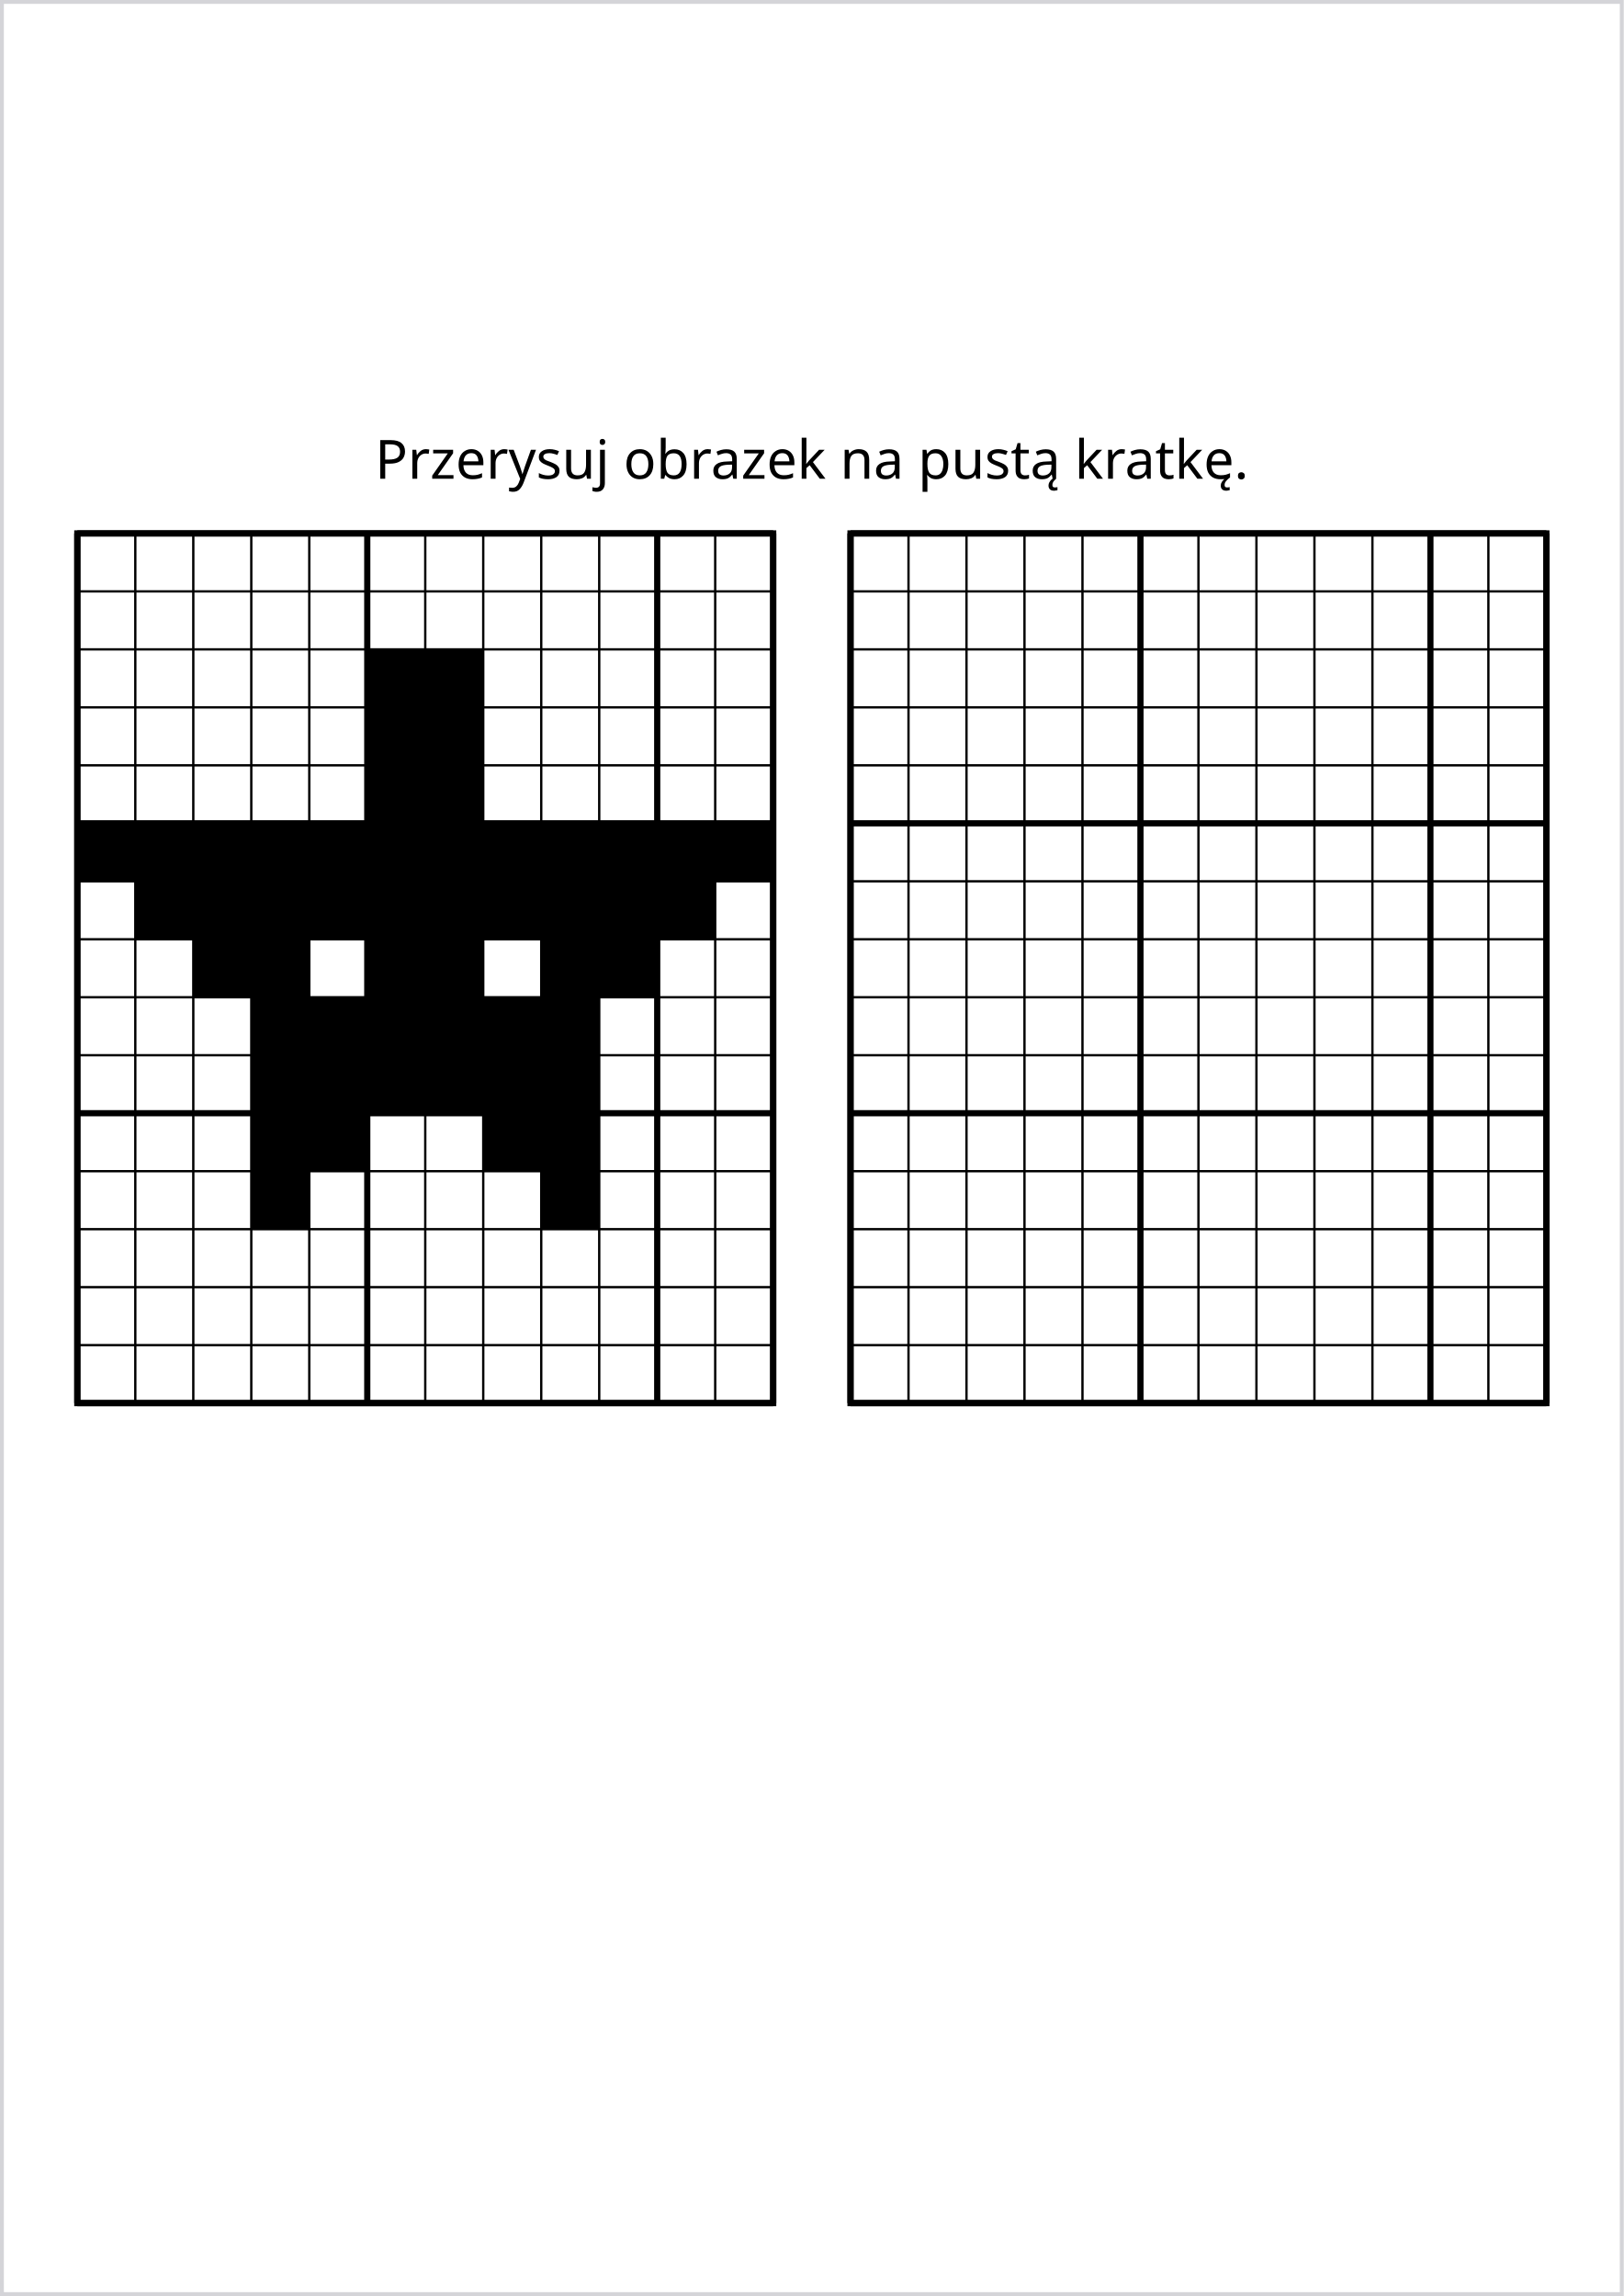
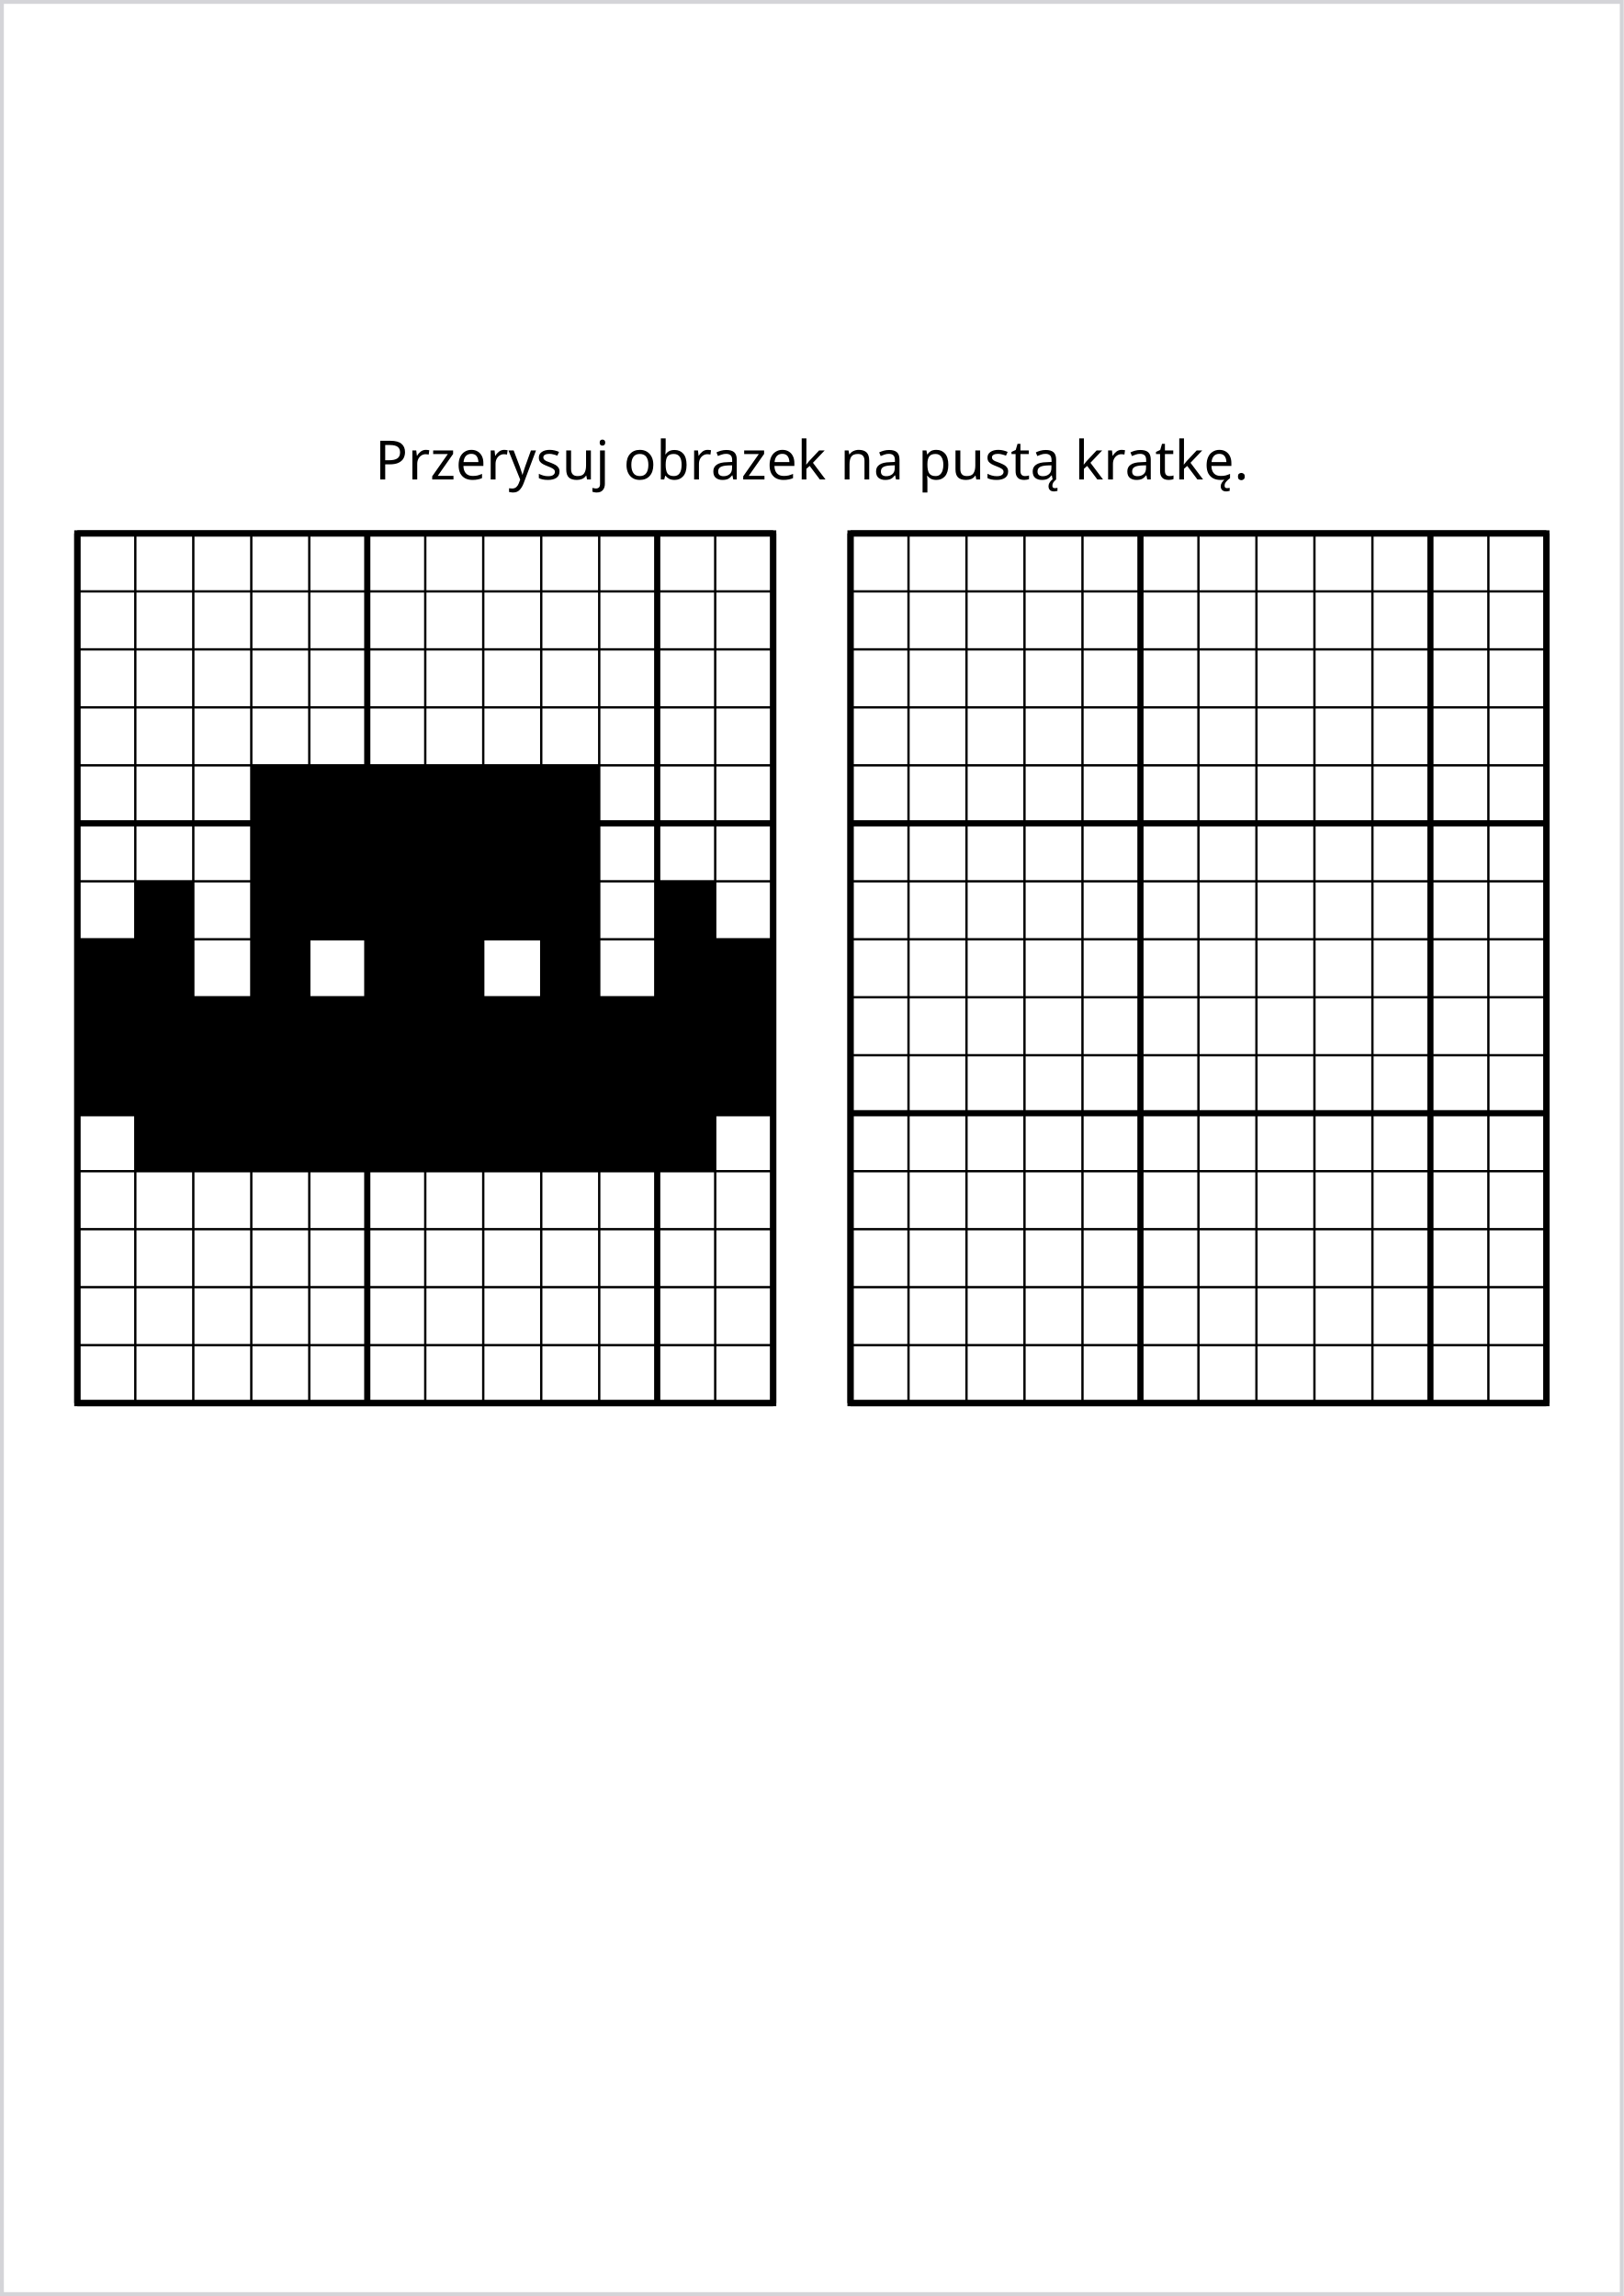
<svg xmlns="http://www.w3.org/2000/svg" viewBox="0 0 210 297" width="210" height="297">
  <rect width="210" height="297" fill="#fff" />
  <rect x="0.25" y="0.25" width="209.5" height="296.5" fill="none" stroke="#d4d4d8" stroke-width="0.5" />
-   <text x="105" y="59.5" fill="#000" font-family="ui-sans-serif, system-ui, sans-serif" font-size="7" text-anchor="middle" dominant-baseline="middle">Przerysuj obrazek na pustą kratkę.</text>
+   <text x="105" y="62.02" fill="#000" font-family="ui-sans-serif, system-ui, sans-serif" font-size="7" text-anchor="middle">Przerysuj obrazek na pustą kratkę.</text>
  <g fill="#000">
-     <rect x="47.5" y="84" width="7.5" height="7.5" />
-     <rect x="55" y="84" width="7.5" height="7.5" />
-     <rect x="47.5" y="91.5" width="7.5" height="7.5" />
-     <rect x="55" y="91.5" width="7.5" height="7.5" />
+     <rect x="32.5" y="99" width="7.5" height="7.5" />
+     <rect x="40" y="99" width="7.5" height="7.5" />
    <rect x="47.5" y="99" width="7.5" height="7.5" />
    <rect x="55" y="99" width="7.5" height="7.5" />
-     <rect x="10" y="106.5" width="7.5" height="7.5" />
-     <rect x="17.5" y="106.5" width="7.5" height="7.5" />
-     <rect x="25" y="106.5" width="7.5" height="7.5" />
+     <rect x="62.5" y="99" width="7.5" height="7.5" />
+     <rect x="70" y="99" width="7.5" height="7.5" />
    <rect x="32.5" y="106.5" width="7.5" height="7.5" />
    <rect x="40" y="106.5" width="7.5" height="7.5" />
    <rect x="47.5" y="106.5" width="7.5" height="7.5" />
    <rect x="55" y="106.5" width="7.5" height="7.5" />
    <rect x="62.5" y="106.5" width="7.5" height="7.5" />
    <rect x="70" y="106.5" width="7.5" height="7.5" />
-     <rect x="77.5" y="106.5" width="7.5" height="7.5" />
-     <rect x="85" y="106.5" width="7.5" height="7.5" />
-     <rect x="92.5" y="106.5" width="7.5" height="7.5" />
    <rect x="17.5" y="114" width="7.5" height="7.5" />
-     <rect x="25" y="114" width="7.5" height="7.5" />
    <rect x="32.5" y="114" width="7.5" height="7.5" />
    <rect x="40" y="114" width="7.5" height="7.5" />
    <rect x="47.5" y="114" width="7.5" height="7.5" />
    <rect x="55" y="114" width="7.5" height="7.5" />
    <rect x="62.5" y="114" width="7.5" height="7.5" />
    <rect x="70" y="114" width="7.5" height="7.5" />
-     <rect x="77.5" y="114" width="7.5" height="7.5" />
    <rect x="85" y="114" width="7.5" height="7.5" />
-     <rect x="25" y="121.5" width="7.5" height="7.5" />
+     <rect x="10" y="121.5" width="7.5" height="7.5" />
+     <rect x="17.5" y="121.5" width="7.5" height="7.5" />
    <rect x="32.5" y="121.5" width="7.5" height="7.5" />
    <rect x="47.5" y="121.5" width="7.5" height="7.5" />
    <rect x="55" y="121.5" width="7.5" height="7.5" />
    <rect x="70" y="121.5" width="7.5" height="7.5" />
-     <rect x="77.5" y="121.5" width="7.5" height="7.5" />
+     <rect x="85" y="121.5" width="7.5" height="7.5" />
+     <rect x="92.5" y="121.5" width="7.5" height="7.5" />
+     <rect x="10" y="129" width="7.5" height="7.5" />
+     <rect x="17.5" y="129" width="7.5" height="7.5" />
+     <rect x="25" y="129" width="7.5" height="7.5" />
    <rect x="32.5" y="129" width="7.5" height="7.5" />
    <rect x="40" y="129" width="7.5" height="7.5" />
    <rect x="47.5" y="129" width="7.5" height="7.5" />
    <rect x="55" y="129" width="7.5" height="7.5" />
    <rect x="62.5" y="129" width="7.5" height="7.5" />
    <rect x="70" y="129" width="7.5" height="7.5" />
+     <rect x="77.5" y="129" width="7.5" height="7.5" />
+     <rect x="85" y="129" width="7.5" height="7.5" />
+     <rect x="92.5" y="129" width="7.5" height="7.5" />
+     <rect x="10" y="136.5" width="7.5" height="7.5" />
+     <rect x="17.5" y="136.5" width="7.5" height="7.5" />
+     <rect x="25" y="136.5" width="7.5" height="7.5" />
    <rect x="32.5" y="136.5" width="7.5" height="7.5" />
    <rect x="40" y="136.5" width="7.5" height="7.5" />
    <rect x="47.5" y="136.5" width="7.5" height="7.5" />
    <rect x="55" y="136.5" width="7.5" height="7.5" />
    <rect x="62.5" y="136.5" width="7.5" height="7.5" />
    <rect x="70" y="136.5" width="7.5" height="7.5" />
+     <rect x="77.5" y="136.5" width="7.5" height="7.5" />
+     <rect x="85" y="136.5" width="7.5" height="7.5" />
+     <rect x="92.5" y="136.5" width="7.5" height="7.5" />
+     <rect x="17.5" y="144" width="7.5" height="7.5" />
+     <rect x="25" y="144" width="7.5" height="7.5" />
    <rect x="32.5" y="144" width="7.5" height="7.5" />
    <rect x="40" y="144" width="7.5" height="7.5" />
+     <rect x="47.5" y="144" width="7.5" height="7.5" />
+     <rect x="55" y="144" width="7.5" height="7.5" />
    <rect x="62.5" y="144" width="7.5" height="7.5" />
    <rect x="70" y="144" width="7.5" height="7.5" />
-     <rect x="32.5" y="151.5" width="7.5" height="7.5" />
-     <rect x="70" y="151.5" width="7.5" height="7.5" />
+     <rect x="77.5" y="144" width="7.5" height="7.5" />
+     <rect x="85" y="144" width="7.5" height="7.5" />
  </g>
  <g fill="none" stroke="#000">
    <line x1="10" y1="69" x2="10" y2="181.5" stroke-width="0.8" />
    <line x1="17.5" y1="69" x2="17.5" y2="181.5" stroke-width="0.3" />
    <line x1="25" y1="69" x2="25" y2="181.5" stroke-width="0.3" />
    <line x1="32.5" y1="69" x2="32.5" y2="181.5" stroke-width="0.3" />
    <line x1="40" y1="69" x2="40" y2="181.5" stroke-width="0.3" />
    <line x1="47.5" y1="69" x2="47.5" y2="181.5" stroke-width="0.8" />
    <line x1="55" y1="69" x2="55" y2="181.5" stroke-width="0.3" />
    <line x1="62.5" y1="69" x2="62.5" y2="181.5" stroke-width="0.3" />
    <line x1="70" y1="69" x2="70" y2="181.5" stroke-width="0.3" />
    <line x1="77.5" y1="69" x2="77.5" y2="181.5" stroke-width="0.3" />
    <line x1="85" y1="69" x2="85" y2="181.5" stroke-width="0.8" />
    <line x1="92.5" y1="69" x2="92.5" y2="181.5" stroke-width="0.3" />
    <line x1="100" y1="69" x2="100" y2="181.5" stroke-width="0.8" />
    <line x1="10" y1="69" x2="100" y2="69" stroke-width="0.8" />
    <line x1="10" y1="76.5" x2="100" y2="76.5" stroke-width="0.3" />
    <line x1="10" y1="84" x2="100" y2="84" stroke-width="0.3" />
    <line x1="10" y1="91.5" x2="100" y2="91.5" stroke-width="0.3" />
    <line x1="10" y1="99" x2="100" y2="99" stroke-width="0.3" />
    <line x1="10" y1="106.5" x2="100" y2="106.5" stroke-width="0.8" />
    <line x1="10" y1="114" x2="100" y2="114" stroke-width="0.3" />
    <line x1="10" y1="121.5" x2="100" y2="121.5" stroke-width="0.3" />
    <line x1="10" y1="129" x2="100" y2="129" stroke-width="0.3" />
    <line x1="10" y1="136.5" x2="100" y2="136.5" stroke-width="0.3" />
    <line x1="10" y1="144" x2="100" y2="144" stroke-width="0.8" />
    <line x1="10" y1="151.5" x2="100" y2="151.5" stroke-width="0.3" />
    <line x1="10" y1="159" x2="100" y2="159" stroke-width="0.3" />
    <line x1="10" y1="166.5" x2="100" y2="166.5" stroke-width="0.3" />
    <line x1="10" y1="174" x2="100" y2="174" stroke-width="0.3" />
    <line x1="10" y1="181.5" x2="100" y2="181.5" stroke-width="0.8" />
  </g>
  <rect x="10" y="69" width="90" height="112.5" fill="none" stroke="#000" stroke-width="0.8" stroke-linejoin="miter" />
  <g fill="none" stroke="#000">
    <line x1="110" y1="69" x2="110" y2="181.5" stroke-width="0.8" />
    <line x1="117.5" y1="69" x2="117.5" y2="181.5" stroke-width="0.3" />
    <line x1="125" y1="69" x2="125" y2="181.5" stroke-width="0.3" />
    <line x1="132.5" y1="69" x2="132.5" y2="181.5" stroke-width="0.3" />
    <line x1="140" y1="69" x2="140" y2="181.5" stroke-width="0.3" />
    <line x1="147.5" y1="69" x2="147.5" y2="181.5" stroke-width="0.8" />
    <line x1="155" y1="69" x2="155" y2="181.5" stroke-width="0.3" />
    <line x1="162.5" y1="69" x2="162.5" y2="181.5" stroke-width="0.3" />
    <line x1="170" y1="69" x2="170" y2="181.5" stroke-width="0.3" />
    <line x1="177.5" y1="69" x2="177.5" y2="181.5" stroke-width="0.3" />
    <line x1="185" y1="69" x2="185" y2="181.5" stroke-width="0.8" />
    <line x1="192.5" y1="69" x2="192.5" y2="181.5" stroke-width="0.3" />
    <line x1="200" y1="69" x2="200" y2="181.5" stroke-width="0.8" />
    <line x1="110" y1="69" x2="200" y2="69" stroke-width="0.8" />
    <line x1="110" y1="76.5" x2="200" y2="76.5" stroke-width="0.3" />
    <line x1="110" y1="84" x2="200" y2="84" stroke-width="0.3" />
    <line x1="110" y1="91.5" x2="200" y2="91.5" stroke-width="0.3" />
    <line x1="110" y1="99" x2="200" y2="99" stroke-width="0.3" />
    <line x1="110" y1="106.5" x2="200" y2="106.5" stroke-width="0.8" />
    <line x1="110" y1="114" x2="200" y2="114" stroke-width="0.3" />
    <line x1="110" y1="121.5" x2="200" y2="121.5" stroke-width="0.3" />
    <line x1="110" y1="129" x2="200" y2="129" stroke-width="0.3" />
    <line x1="110" y1="136.5" x2="200" y2="136.5" stroke-width="0.3" />
    <line x1="110" y1="144" x2="200" y2="144" stroke-width="0.8" />
    <line x1="110" y1="151.5" x2="200" y2="151.5" stroke-width="0.3" />
    <line x1="110" y1="159" x2="200" y2="159" stroke-width="0.3" />
    <line x1="110" y1="166.5" x2="200" y2="166.5" stroke-width="0.3" />
    <line x1="110" y1="174" x2="200" y2="174" stroke-width="0.3" />
    <line x1="110" y1="181.5" x2="200" y2="181.5" stroke-width="0.8" />
  </g>
  <rect x="110" y="69" width="90" height="112.5" fill="none" stroke="#000" stroke-width="0.8" stroke-linejoin="miter" />
</svg>
